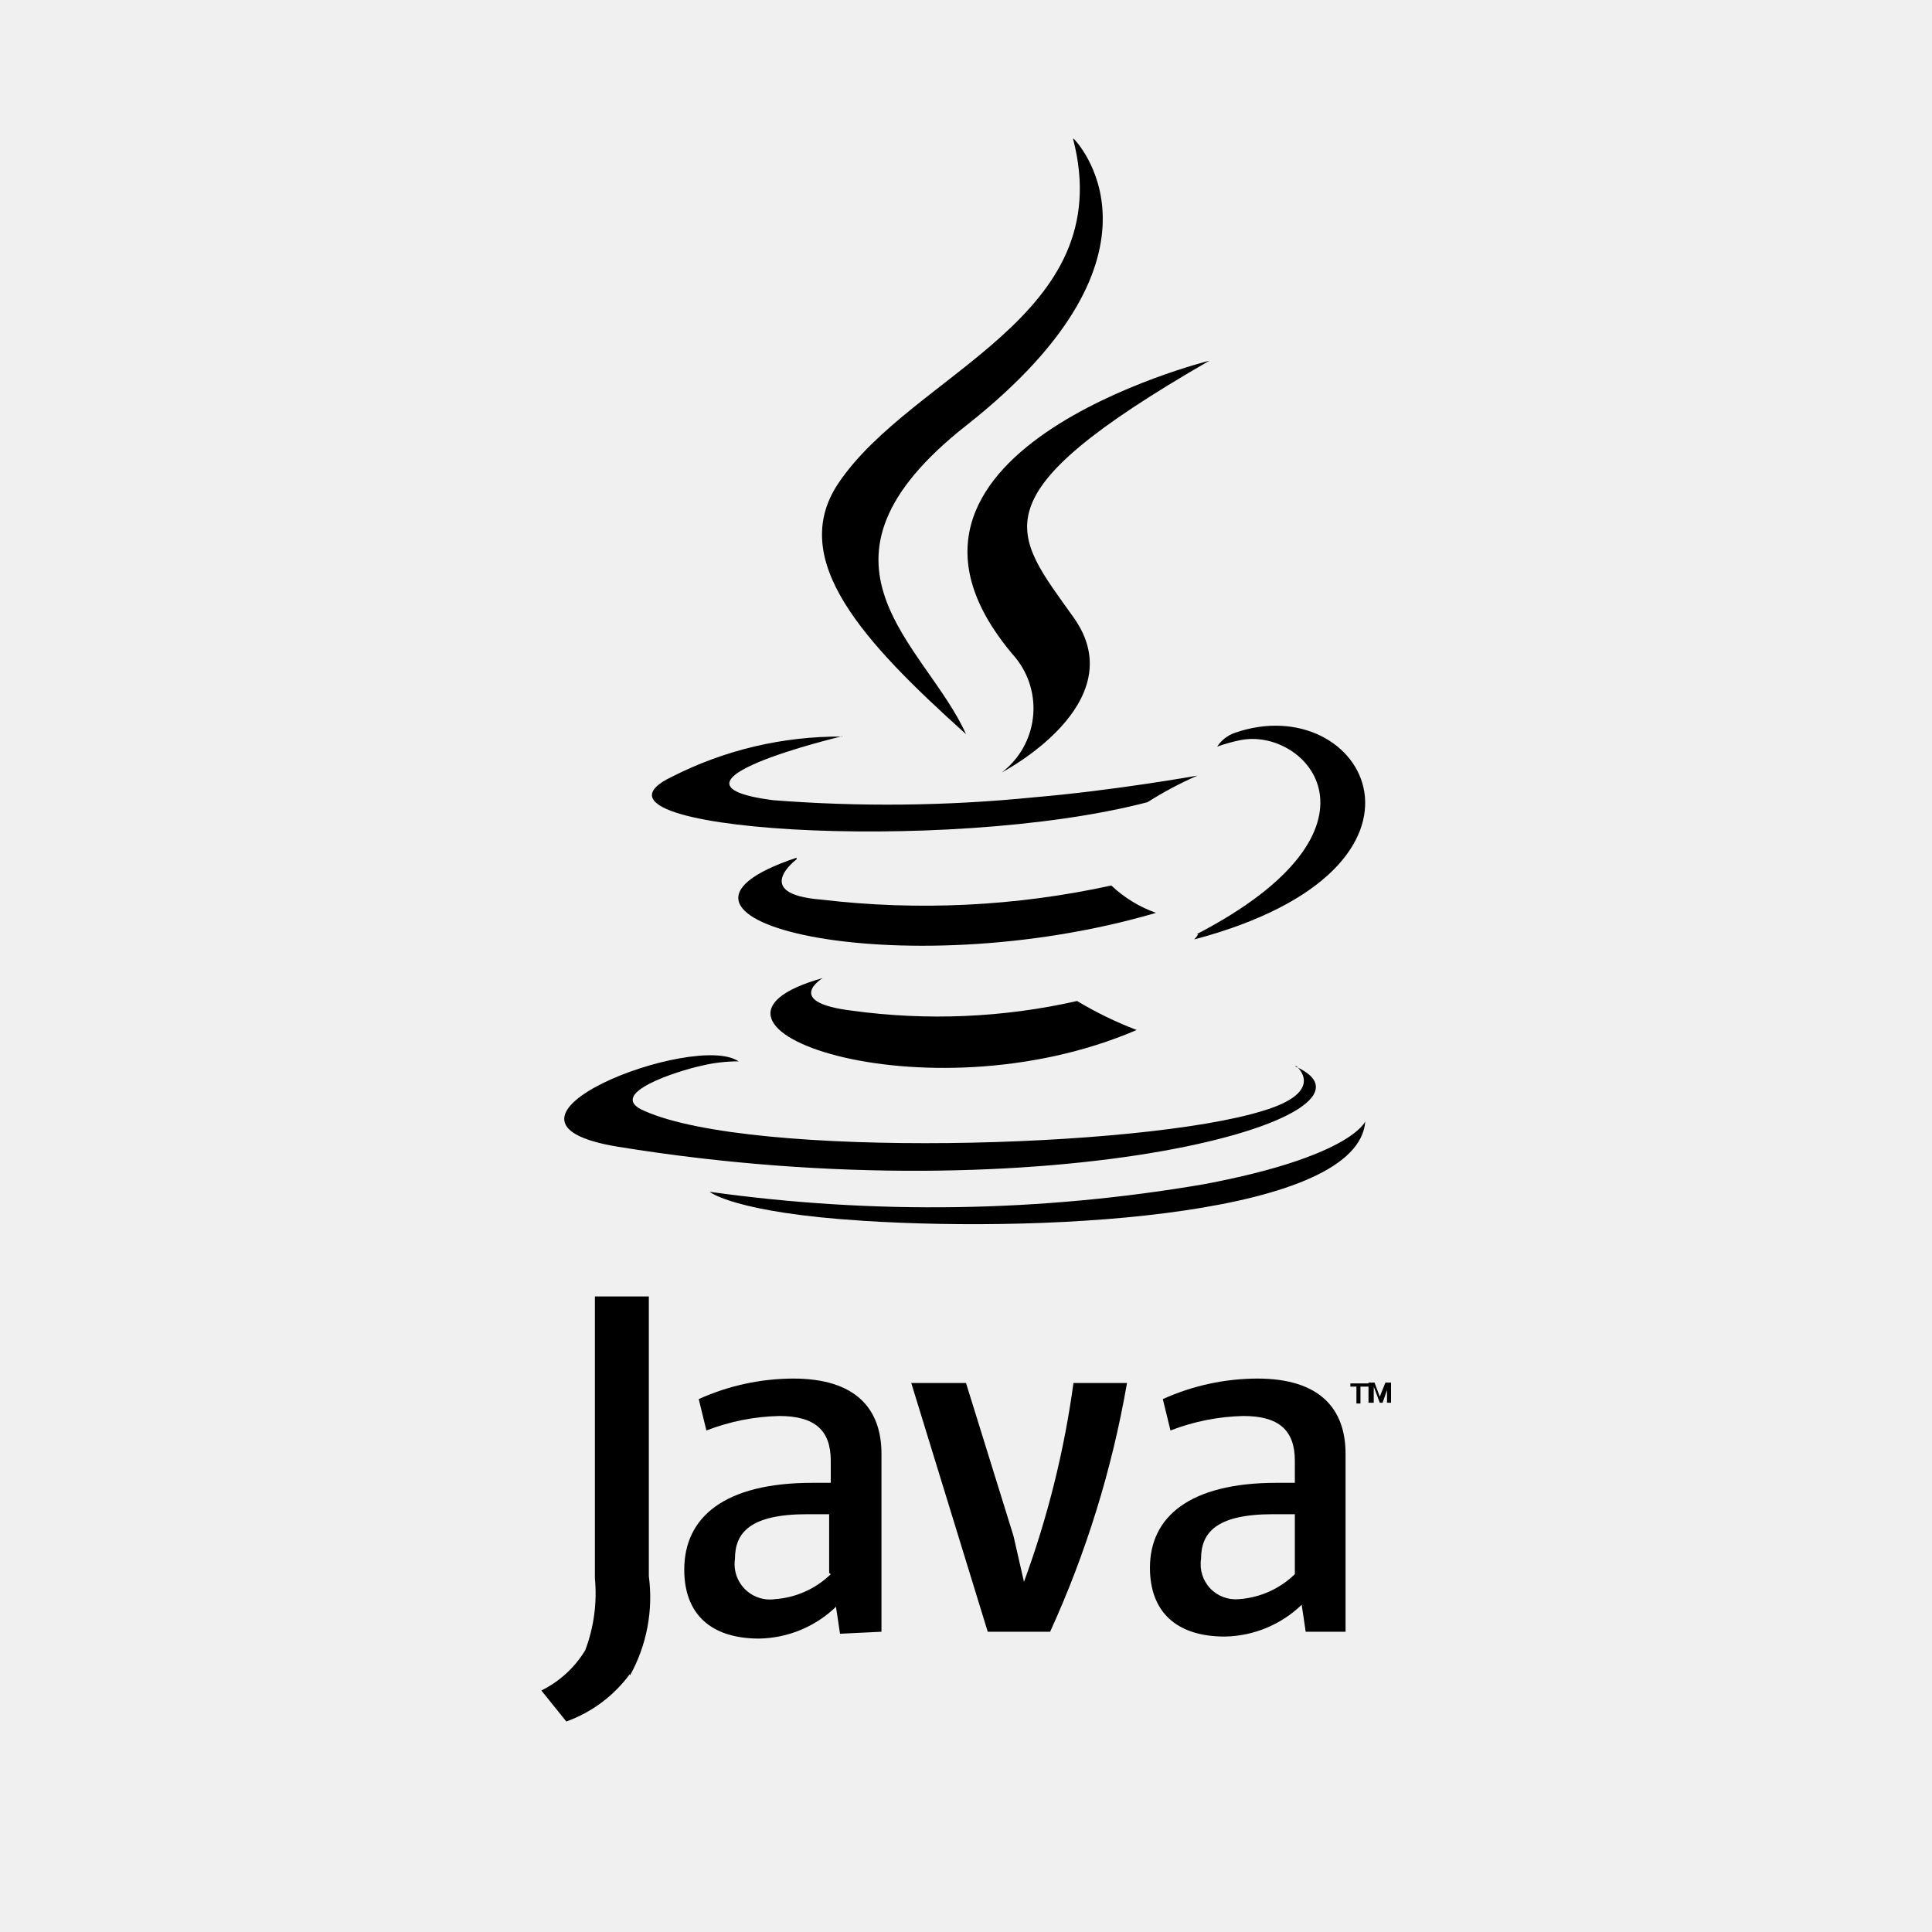
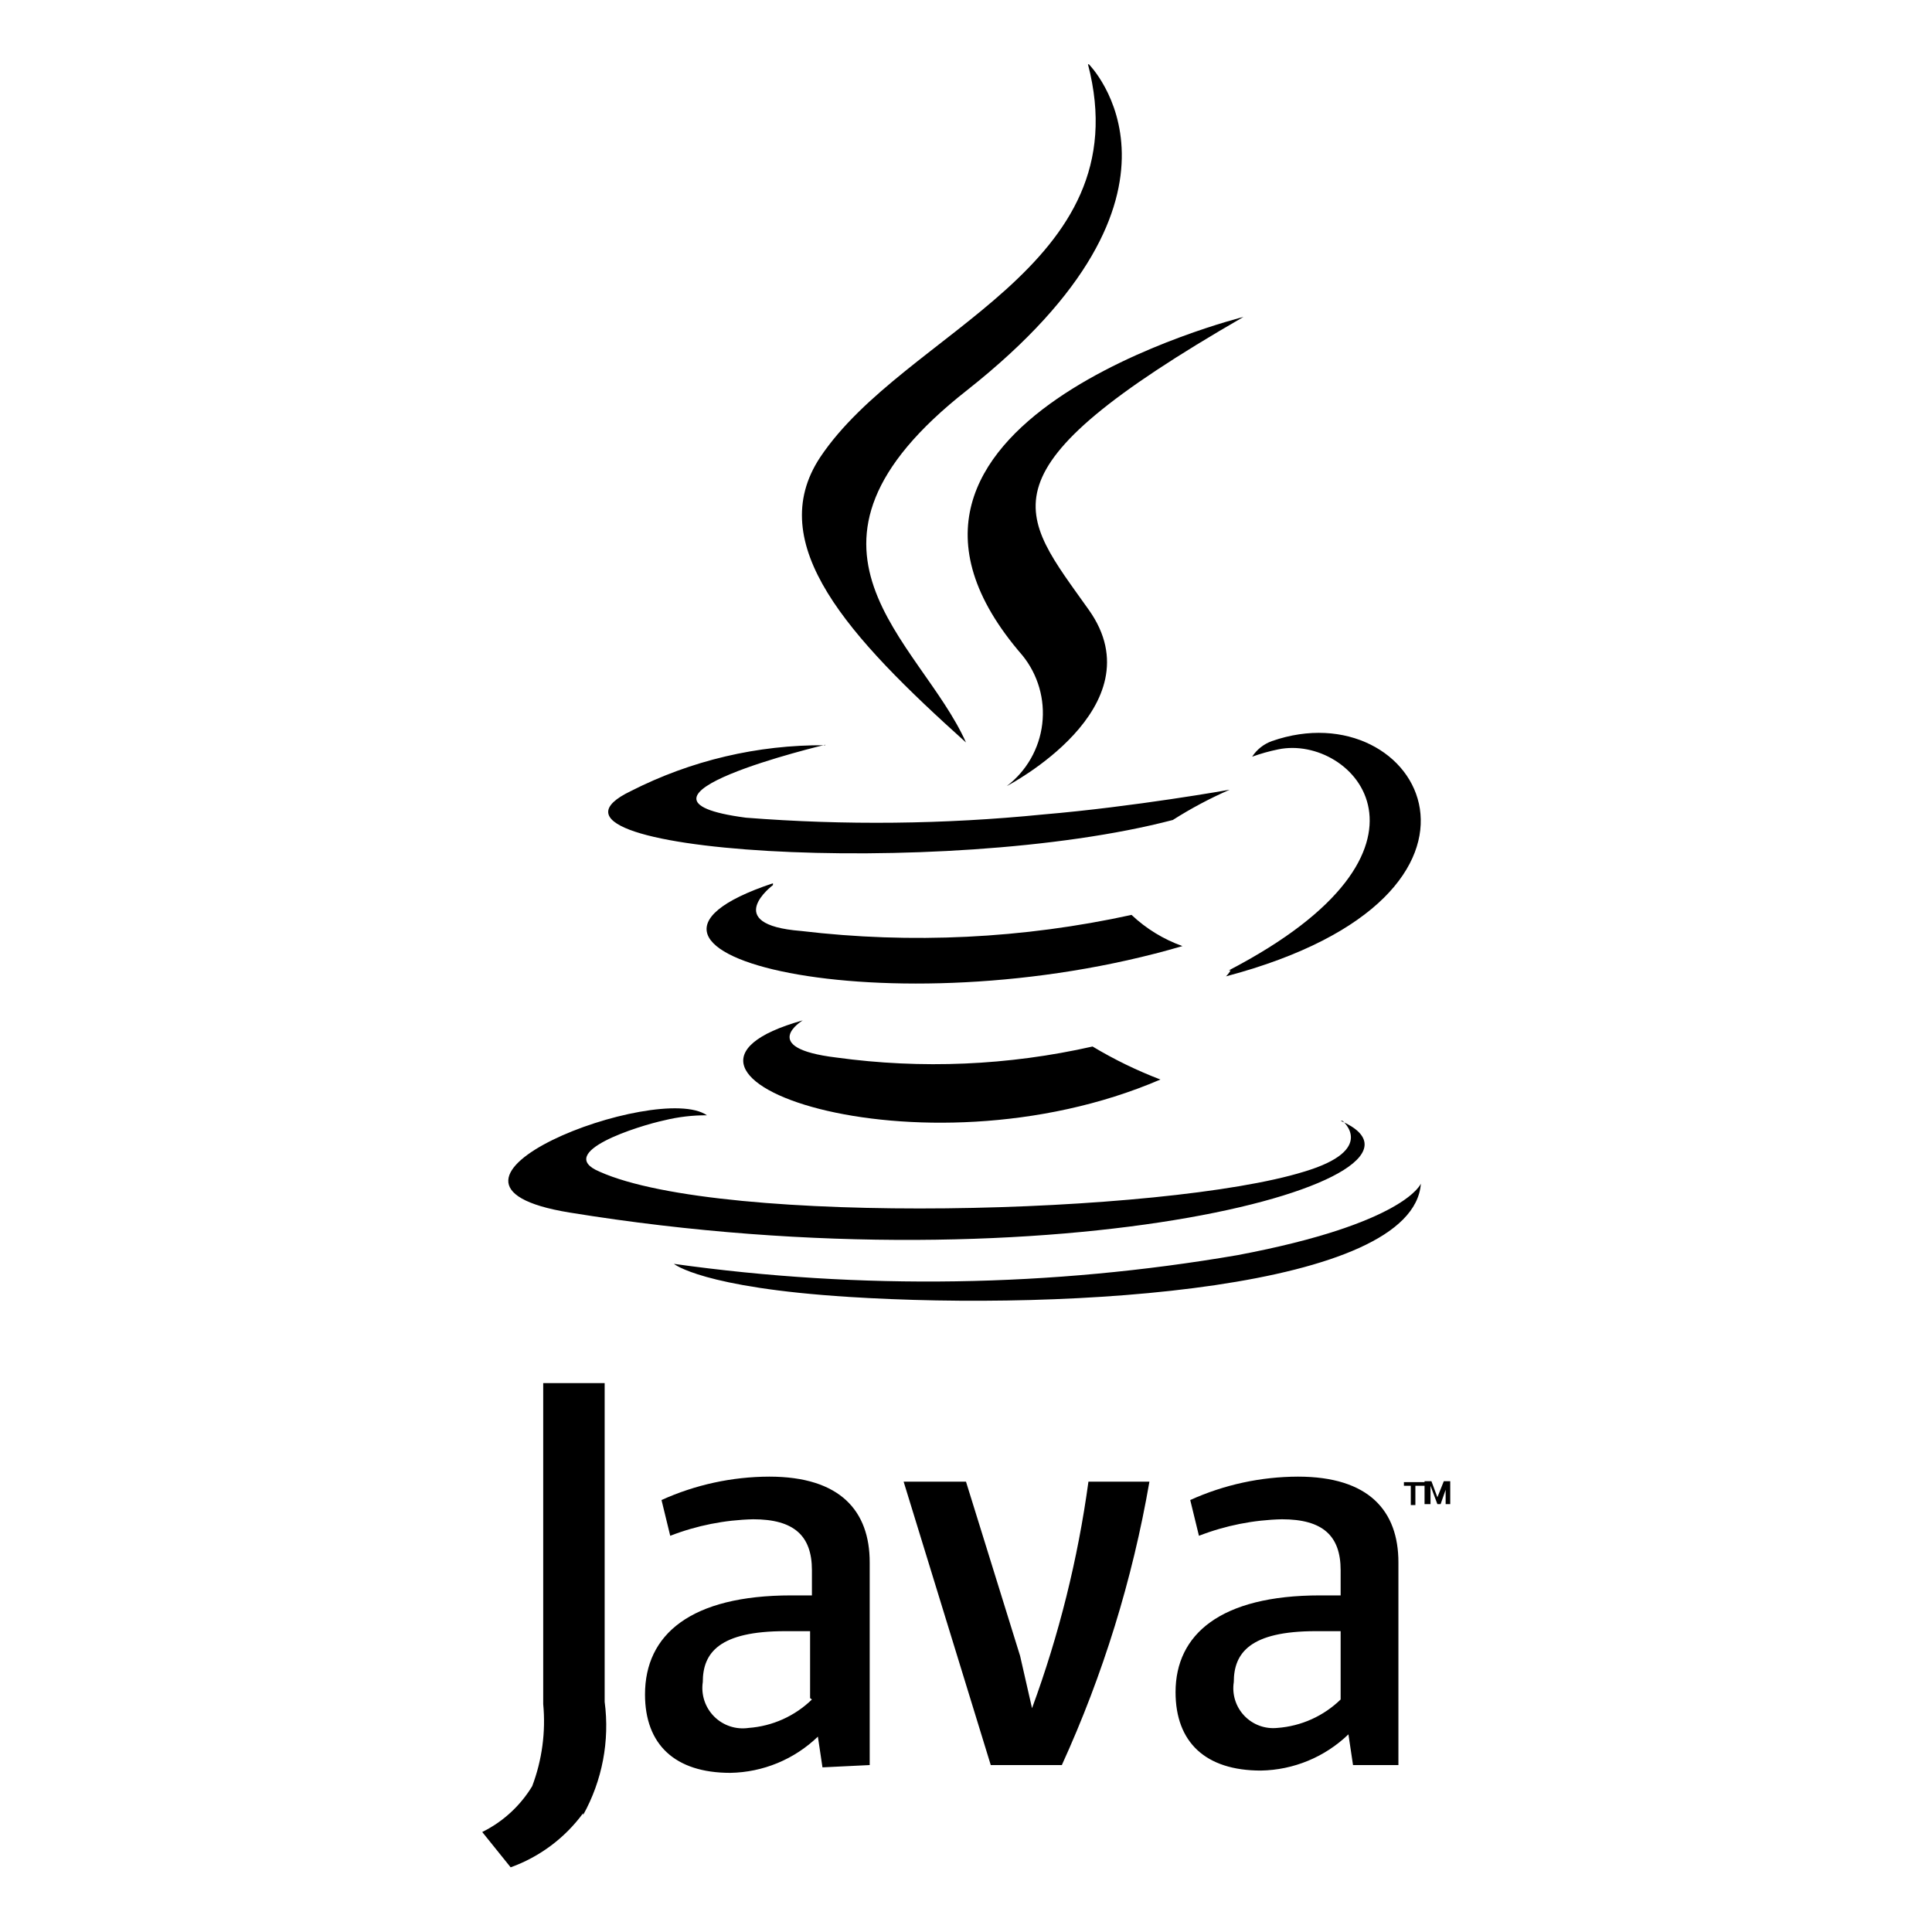
- <svg xmlns="http://www.w3.org/2000/svg" width="48" height="48" data-name="Layer 1" id="java">
-   <path d="M20.44 24.3s-1 .6.73.81a15.68 15.68 0 0 0 5.59-.24 9.4 9.4 0 0 0 1.48.72c-5.28 2.27-11.95-.13-7.8-1.29zm-.65-2.95s-1.15.86.61 1a21.72 21.72 0 0 0 7.21-.35 3.17 3.17 0 0 0 1.11.68c-6.38 1.87-13.49.15-8.93-1.37zm5.44-5.01a2 2 0 0 1-.34 2.85s3.3-1.71 1.79-3.84-2.51-3 3.37-6.39c0 0-9.23 2.3-4.82 7.38z" />
-   <path d="M32.21 26.49s.77.63-.84 1.11c-3 .93-12.68 1.2-15.36 0-1-.42.85-1 1.41-1.12a3.81 3.81 0 0 1 .93-.11c-1.07-.75-6.91 1.48-3 2.12 10.76 1.75 19.62-.78 16.82-2zm-11.28-8.2S16 19.46 19.2 19.88a36.49 36.49 0 0 0 6.48-.07c2-.17 4.07-.54 4.07-.54a9.06 9.06 0 0 0-1.24.66c-5 1.31-14.59.7-11.82-.63a9.19 9.19 0 0 1 4.24-1zm8.8 4.92c5.06-2.63 2.72-5.16 1.08-4.82a4 4 0 0 0-.57.16.86.86 0 0 1 .43-.34c3.23-1.13 5.71 3.35-1 5.13a.64.64 0 0 0 .1-.13zM26.68 3.45s2.8 2.8-2.66 7.11C19.64 14 23 16 24 18.24c-2.56-2.3-4.43-4.33-3.18-6.22 1.85-2.77 7-4.12 5.84-8.57z" />
-   <path d="M21.43 30.33c4.86.31 12.32-.17 12.49-2.47 0 0-.34.87-4 1.56a39.93 39.93 0 0 1-12.29.19s.62.52 3.81.72zm12.27 4.12h-.15v-.08H34v.08h-.2v.42h-.1v-.42zm.79 0-.14.4h-.07l-.15-.4v.4H34v-.5h.15l.13.35.14-.35h.14v.5h-.1v-.4zm-13.85 4.66a2.21 2.21 0 0 1-1.38.62.88.88 0 0 1-1-1c0-.64.36-1.11 1.8-1.11h.54v1.46zm1.26 1.43v-4.42c0-1.12-.64-1.87-2.19-1.87a5.74 5.74 0 0 0-2.35.51l.19.78a5.34 5.34 0 0 1 1.81-.36c.89 0 1.28.36 1.28 1.11v.55h-.45C18 36.84 17 37.69 17 39c0 1.09.65 1.71 1.86 1.71a2.82 2.82 0 0 0 1.91-.79l.1.67zm4.22 0h-1.58l-1.9-6.18H24l1.18 3.8.26 1.14a23.49 23.49 0 0 0 1.23-4.94H28a25.26 25.26 0 0 1-1.91 6.18zm6.05-1.43a2.21 2.21 0 0 1-1.38.62.87.87 0 0 1-.95-1c0-.64.36-1.11 1.79-1.11h.54v1.46zm1.26 1.43v-4.42c0-1.12-.64-1.87-2.19-1.87a5.74 5.74 0 0 0-2.35.51l.19.78a5.34 5.34 0 0 1 1.81-.36c.89 0 1.28.36 1.28 1.11v.55h-.45c-2.17 0-3.15.85-3.15 2.11 0 1.09.65 1.71 1.86 1.71a2.82 2.82 0 0 0 1.91-.79l.1.67zm-17.78 1.05a3.38 3.38 0 0 1-1.58 1.18l-.62-.77a2.64 2.64 0 0 0 1.09-1 4 4 0 0 0 .24-1.79v-7h1.34v6.95a4 4 0 0 1-.47 2.47z" />
+ <svg xmlns="http://www.w3.org/2000/svg" version="1.1" width="1000" height="1000" viewBox="0 0 1000 1000" xml:space="preserve">
+   <defs>
+ </defs>
+   <rect x="0" y="0" width="100%" height="100%" fill="#ffffff" />
+   <g transform="matrix(23.7347 0 0 23.7347 499.9988 521.0217)" id="712887">
+     <g style="" vector-effect="non-scaling-stroke">
+       <g transform="matrix(1 0 0 1 0.1964 -6.2542)" id="java">
+         <path style="stroke: none; stroke-width: 1; stroke-dasharray: none; stroke-linecap: butt; stroke-dashoffset: 0; stroke-linejoin: miter; stroke-miterlimit: 4; is-custom-font: none; font-file-url: none; fill: rgb(0,0,0); fill-rule: nonzero; opacity: 1;" transform=" translate(-24.1964, -17.7458)" d="M 20.44 24.3 s -1 0.6 0.73 0.81 a 15.68 15.68 0 0 0 5.59 -0.24 a 9.4 9.4 0 0 0 1.48 0.72 c -5.28 2.27 -11.95 -0.13 -7.8 -1.29 z m -0.65 -2.95 s -1.15 0.86 0.61 1 a 21.72 21.72 0 0 0 7.21 -0.35 a 3.17 3.17 0 0 0 1.11 0.68 c -6.38 1.87 -13.49 0.15 -8.93 -1.37 z m 5.44 -5.01 a 2 2 0 0 1 -0.34 2.85 s 3.3 -1.71 1.79 -3.84 s -2.51 -3 3.37 -6.39 c 0 0 -9.23 2.3 -4.82 7.38 z" stroke-linecap="round" />
+       </g>
+       <g transform="matrix(1 0 0 1 -0.032 -7.7311)" id="java">
+         <path style="stroke: none; stroke-width: 1; stroke-dasharray: none; stroke-linecap: butt; stroke-dashoffset: 0; stroke-linejoin: miter; stroke-miterlimit: 4; is-custom-font: none; font-file-url: none; fill: rgb(0,0,0); fill-rule: nonzero; opacity: 1;" transform=" translate(-23.968, -16.2689)" d="M 32.21 26.49 s 0.77 0.63 -0.84 1.11 c -3 0.93 -12.68 1.2 -15.36 0 c -1 -0.42 0.85 -1 1.41 -1.12 a 3.81 3.81 0 0 1 0.93 -0.11 c -1.07 -0.75 -6.91 1.48 -3 2.12 c 10.76 1.75 19.62 -0.78 16.82 -2 z m -11.28 -8.2 S 16 19.46 19.2 19.88 a 36.49 36.49 0 0 0 6.48 -0.07 c 2 -0.17 4.07 -0.54 4.07 -0.54 a 9.06 9.06 0 0 0 -1.24 0.66 c -5 1.31 -14.59 0.7 -11.82 -0.63 a 9.19 9.19 0 0 1 4.24 -1 z m 8.8 4.92 c 5.06 -2.63 2.72 -5.16 1.08 -4.82 a 4 4 0 0 0 -0.57 0.16 a 0.86 0.86 0 0 1 0.43 -0.34 c 3.23 -1.13 5.71 3.35 -1 5.13 a 0.64 0.64 0 0 0 0.1 -0.13 z M 26.68 3.45 s 2.8 2.8 -2.66 7.11 C 19.64 14 23 16 24 18.24 c -2.56 -2.3 -4.43 -4.33 -3.18 -6.22 c 1.85 -2.77 7 -4.12 5.84 -8.57 z" stroke-linecap="round" />
+       </g>
+       <g transform="matrix(1 0 0 1 0.005 11.315)" id="java">
+         <path style="stroke: none; stroke-width: 1; stroke-dasharray: none; stroke-linecap: butt; stroke-dashoffset: 0; stroke-linejoin: miter; stroke-miterlimit: 4; is-custom-font: none; font-file-url: none; fill: rgb(0,0,0); fill-rule: nonzero; opacity: 1;" transform=" translate(-24.005, -35.315)" d="M 21.43 30.33 c 4.86 0.31 12.32 -0.17 12.49 -2.47 c 0 0 -0.34 0.87 -4 1.56 a 39.93 39.93 0 0 1 -12.29 0.19 s 0.62 0.52 3.81 0.72 z m 12.27 4.12 h -0.15 v -0.08 H 34 v 0.08 h -0.2 v 0.42 h -0.1 v -0.42 z m 0.79 0 l -0.14 0.4 h -0.07 l -0.15 -0.4 v 0.4 H 34 v -0.5 h 0.15 l 0.13 0.35 l 0.14 -0.35 h 0.14 v 0.5 h -0.1 v -0.4 z m -13.85 4.66 a 2.21 2.21 0 0 1 -1.38 0.62 a 0.88 0.88 0 0 1 -1 -1 c 0 -0.64 0.36 -1.11 1.8 -1.11 h 0.54 v 1.46 z m 1.26 1.43 v -4.42 c 0 -1.12 -0.64 -1.87 -2.19 -1.87 a 5.74 5.74 0 0 0 -2.35 0.51 l 0.19 0.78 a 5.34 5.34 0 0 1 1.81 -0.36 c 0.89 0 1.28 0.36 1.28 1.11 v 0.55 h -0.45 C 18 36.84 17 37.69 17 39 c 0 1.09 0.65 1.71 1.86 1.71 a 2.82 2.82 0 0 0 1.91 -0.79 l 0.1 0.67 z m 4.22 0 h -1.58 l -1.9 -6.18 H 24 l 1.18 3.8 l 0.26 1.14 a 23.49 23.49 0 0 0 1.23 -4.94 H 28 a 25.26 25.26 0 0 1 -1.91 6.18 z m 6.05 -1.43 a 2.21 2.21 0 0 1 -1.38 0.62 a 0.87 0.87 0 0 1 -0.95 -1 c 0 -0.64 0.36 -1.11 1.79 -1.11 h 0.54 v 1.46 z m 1.26 1.43 v -4.42 c 0 -1.12 -0.64 -1.87 -2.19 -1.87 a 5.74 5.74 0 0 0 -2.35 0.51 l 0.19 0.78 a 5.34 5.34 0 0 1 1.81 -0.36 c 0.89 0 1.28 0.36 1.28 1.11 v 0.55 h -0.45 c -2.17 0 -3.15 0.85 -3.15 2.11 c 0 1.09 0.65 1.71 1.86 1.71 a 2.82 2.82 0 0 0 1.91 -0.79 l 0.1 0.67 z m -17.78 1.05 a 3.38 3.38 0 0 1 -1.58 1.18 l -0.62 -0.77 a 2.64 2.64 0 0 0 1.09 -1 a 4 4 0 0 0 0.24 -1.79 v -7 h 1.34 v 6.95 a 4 4 0 0 1 -0.47 2.47 z" stroke-linecap="round" />
+       </g>
+     </g>
+   </g>
</svg>
